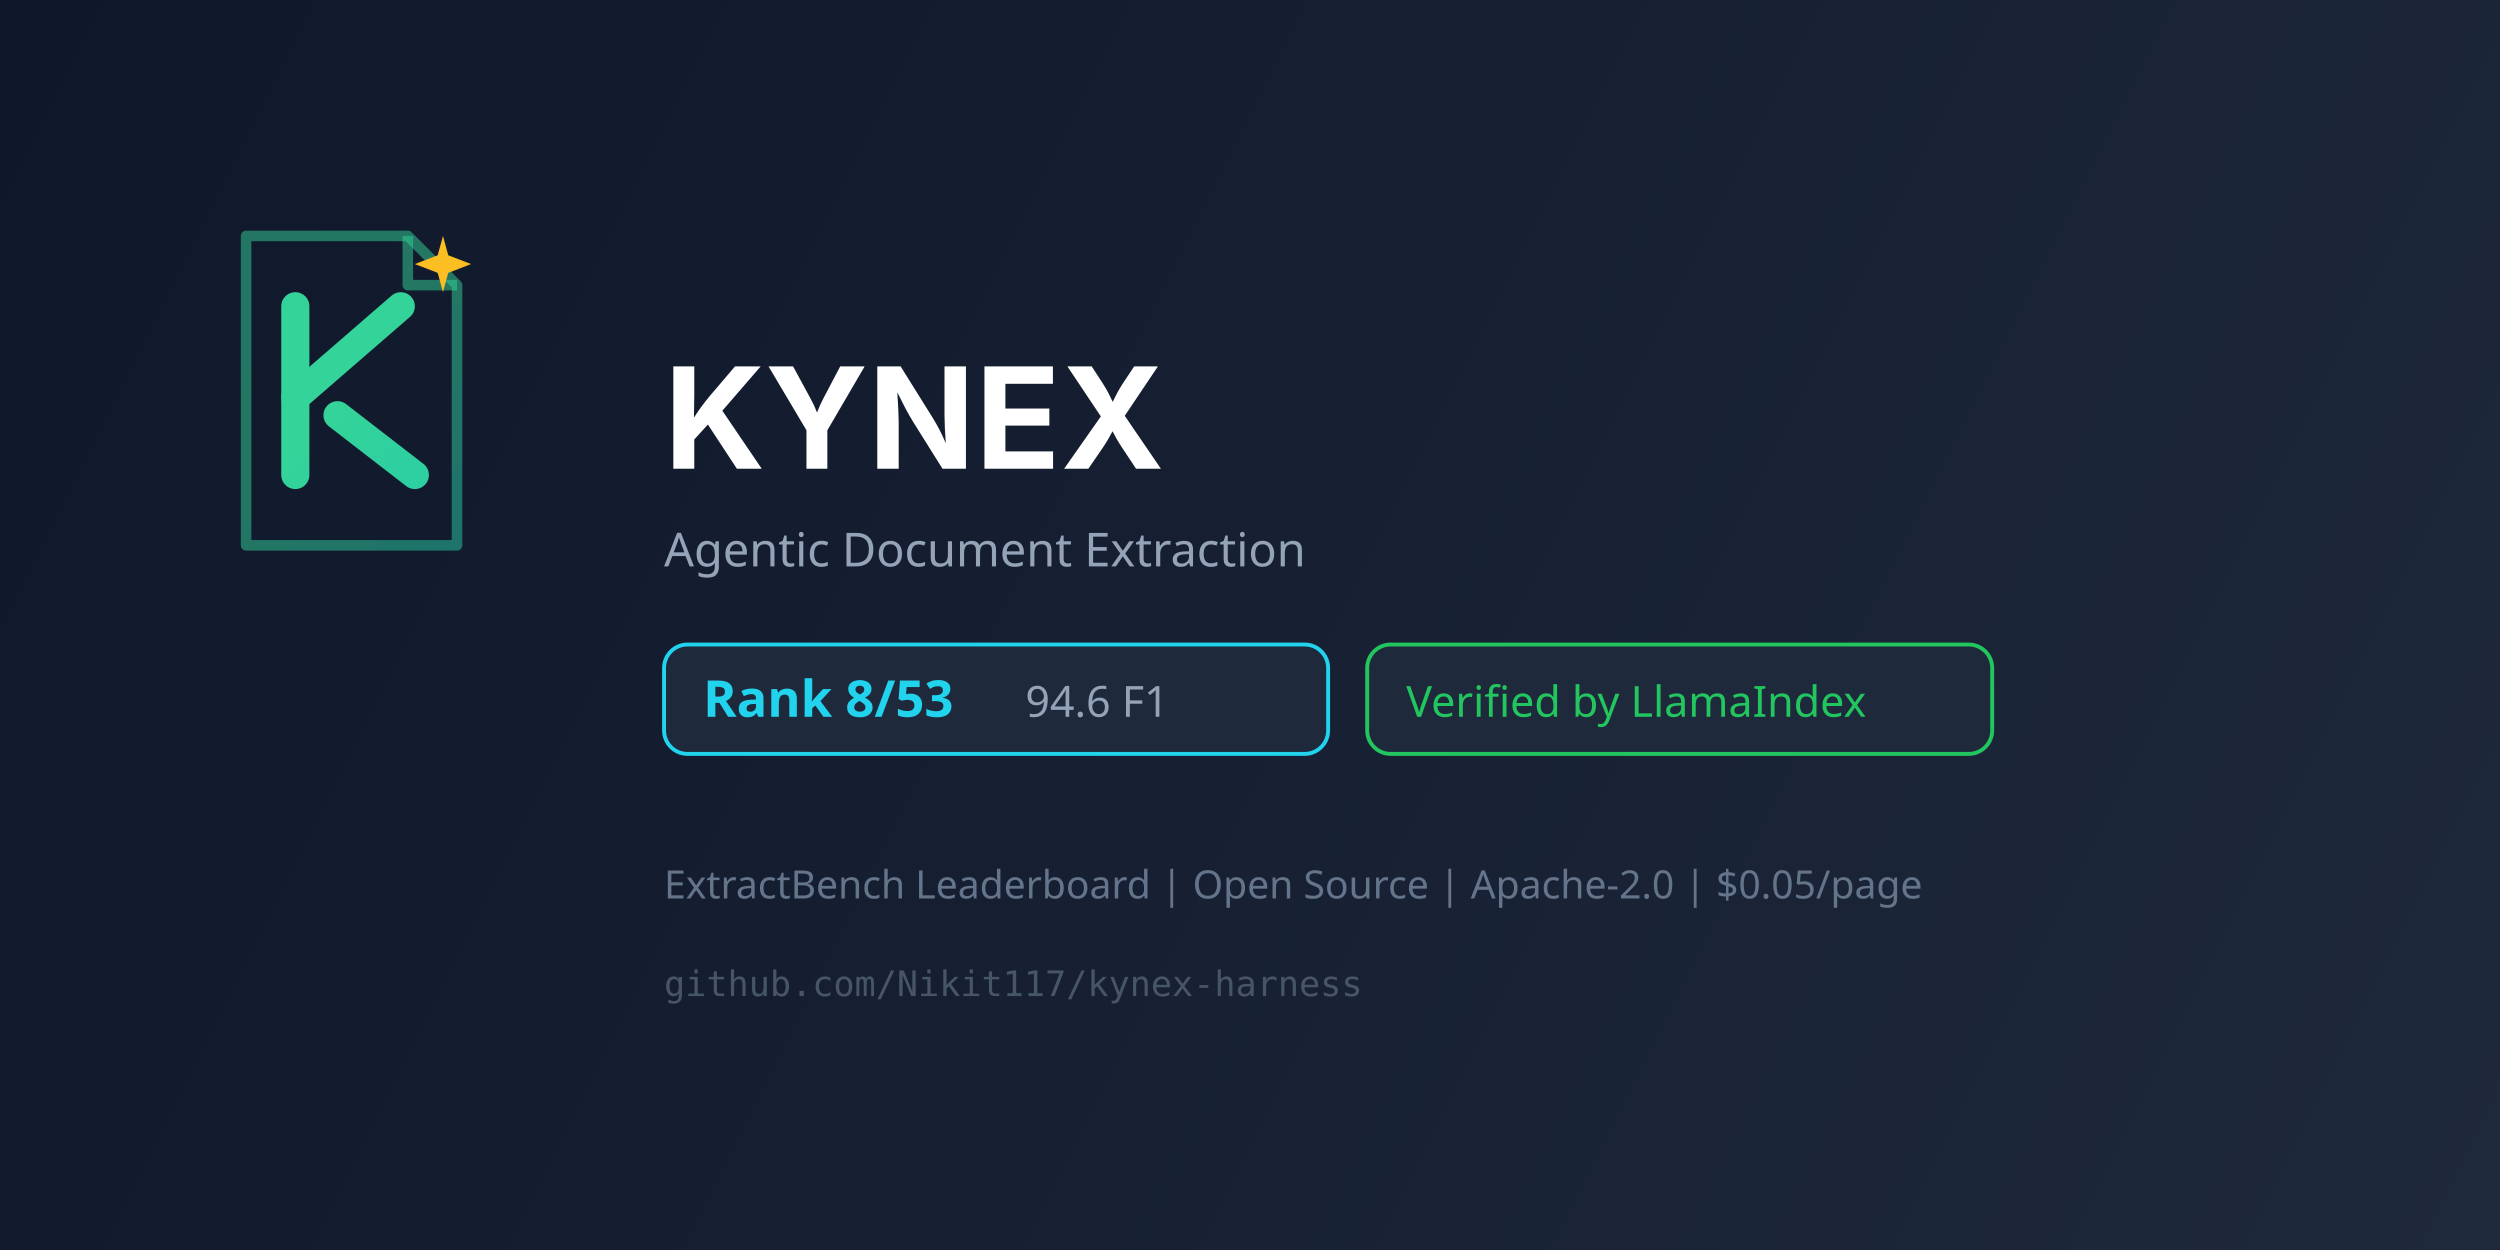
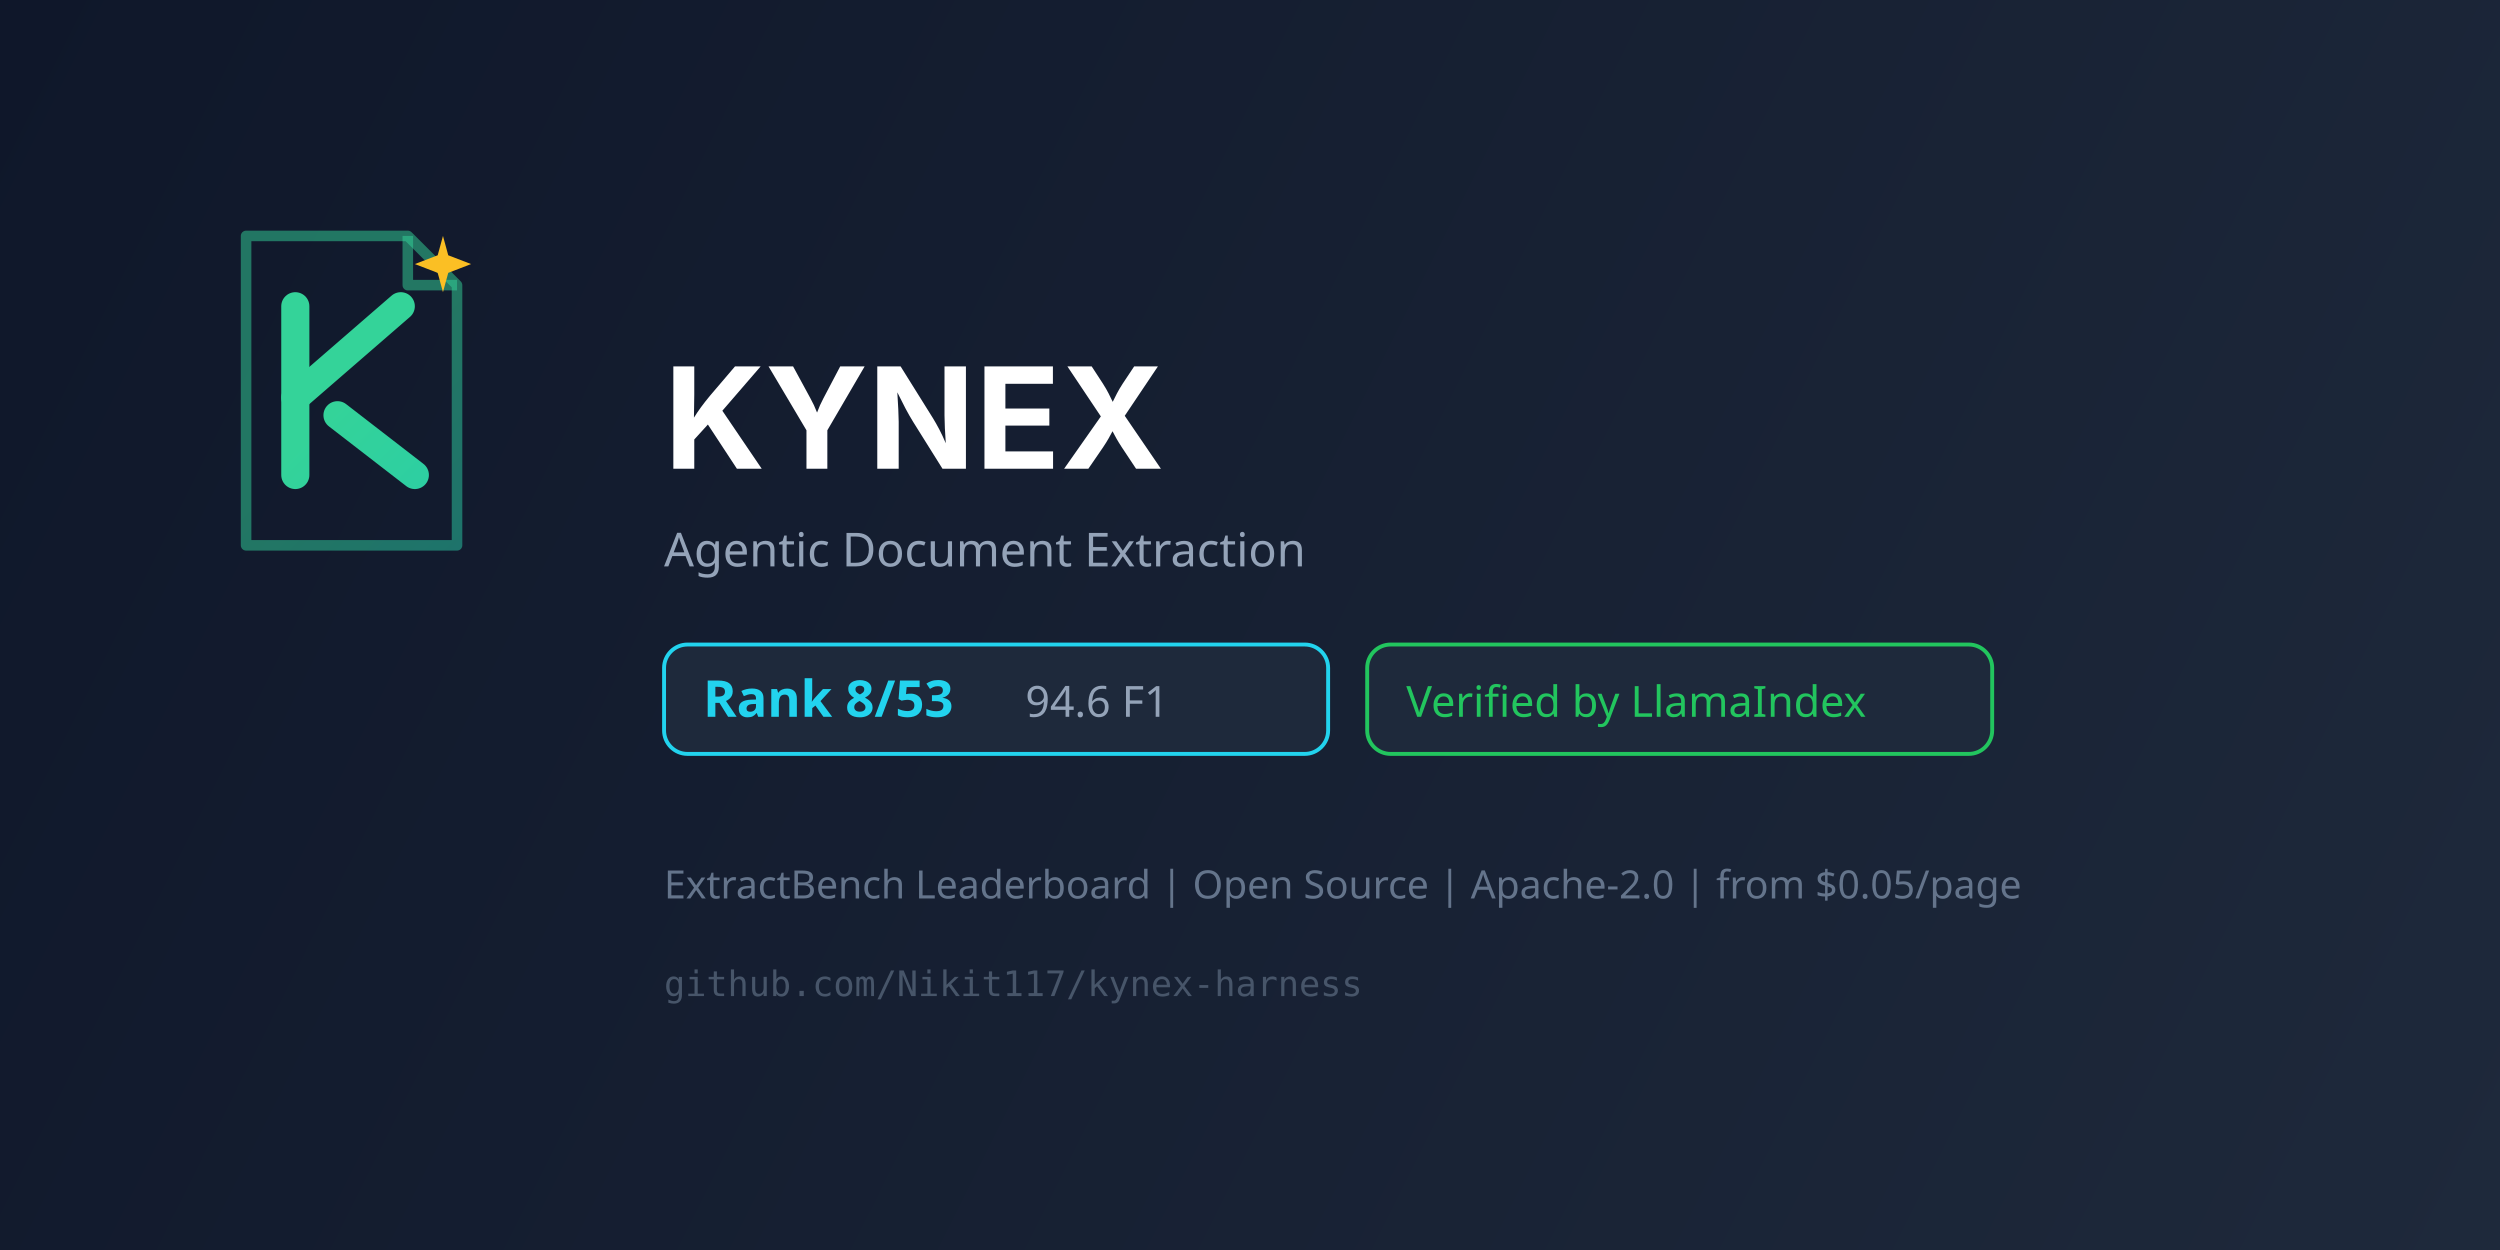
<svg xmlns="http://www.w3.org/2000/svg" viewBox="0 0 1280 640" width="1280" height="640">
  <defs>
    <linearGradient id="bg" x1="0" y1="0" x2="1280" y2="640" gradientUnits="userSpaceOnUse">
      <stop offset="0%" stop-color="#0f172a" />
      <stop offset="100%" stop-color="#1e293b" />
    </linearGradient>
    <linearGradient id="accent" x1="0" y1="0" x2="400" y2="400" gradientUnits="userSpaceOnUse">
      <stop offset="0%" stop-color="#34d399" />
      <stop offset="40%" stop-color="#06b6d4" />
      <stop offset="100%" stop-color="#c084fc" />
    </linearGradient>
  </defs>
  <rect width="1280" height="640" fill="url(#bg)" />
  <g transform="translate(180,200) scale(1.8)">
    <path d="M-30,-44 L16,-44 L30,-30 L30,44 L-30,44 Z" fill="none" stroke="url(#accent)" stroke-width="3" stroke-linejoin="round" opacity="0.5" />
    <path d="M16,-44 L16,-30 L30,-30" fill="none" stroke="url(#accent)" stroke-width="3" stroke-linejoin="round" opacity="0.5" />
    <path d="M-16,-24 L-16,24" stroke="url(#accent)" stroke-width="8" stroke-linecap="round" />
    <path d="M-16,2 L14,-24" stroke="url(#accent)" stroke-width="8" stroke-linecap="round" />
    <path d="M-4,7 L18,24" stroke="url(#accent)" stroke-width="8" stroke-linecap="round" />
    <g transform="translate(26,-36)">
      <path d="M0,-8 L1.5,-2.5 L8,0 L1.5,2.5 L0,8 L-1.5,2.5 L-8,0 L-1.5,-2.5 Z" fill="#fbbf24" />
    </g>
  </g>
  <text x="340" y="240" fill="white" font-family="system-ui, -apple-system, sans-serif" font-size="72" font-weight="bold">KYNEX</text>
  <text x="340" y="290" fill="#94a3b8" font-family="system-ui, sans-serif" font-size="24">Agentic Document Extraction</text>
  <g transform="translate(340,330)">
    <rect width="340" height="56" rx="12" fill="#1e293b" stroke="#22d3ee" stroke-width="2" />
    <text x="20" y="37" fill="#22d3ee" font-family="system-ui, sans-serif" font-size="26" font-weight="bold">Rank 8/53</text>
    <text x="185" y="37" fill="#94a3b8" font-family="system-ui, sans-serif" font-size="22">94.6 F1</text>
  </g>
  <g transform="translate(700,330)">
    <rect width="320" height="56" rx="12" fill="#1e293b" stroke="#22c55e" stroke-width="2" />
    <text x="20" y="37" fill="#22c55e" font-family="system-ui, sans-serif" font-size="22">Verified by LlamaIndex</text>
  </g>
-   <text x="340" y="460" fill="#64748b" font-family="system-ui, sans-serif" font-size="20">ExtractBench Leaderboard  |  Open Source  |  Apache-2.0  |  $0.05/page</text>
+   <text x="340" y="460" fill="#64748b" font-family="system-ui, sans-serif" font-size="20">ExtractBench Leaderboard  |  Open Source  |  Apache-2.0  |  from $0.05/page</text>
  <text x="340" y="510" fill="#475569" font-family="monospace" font-size="18">github.com/Nikit117/kynex-harness</text>
</svg>
